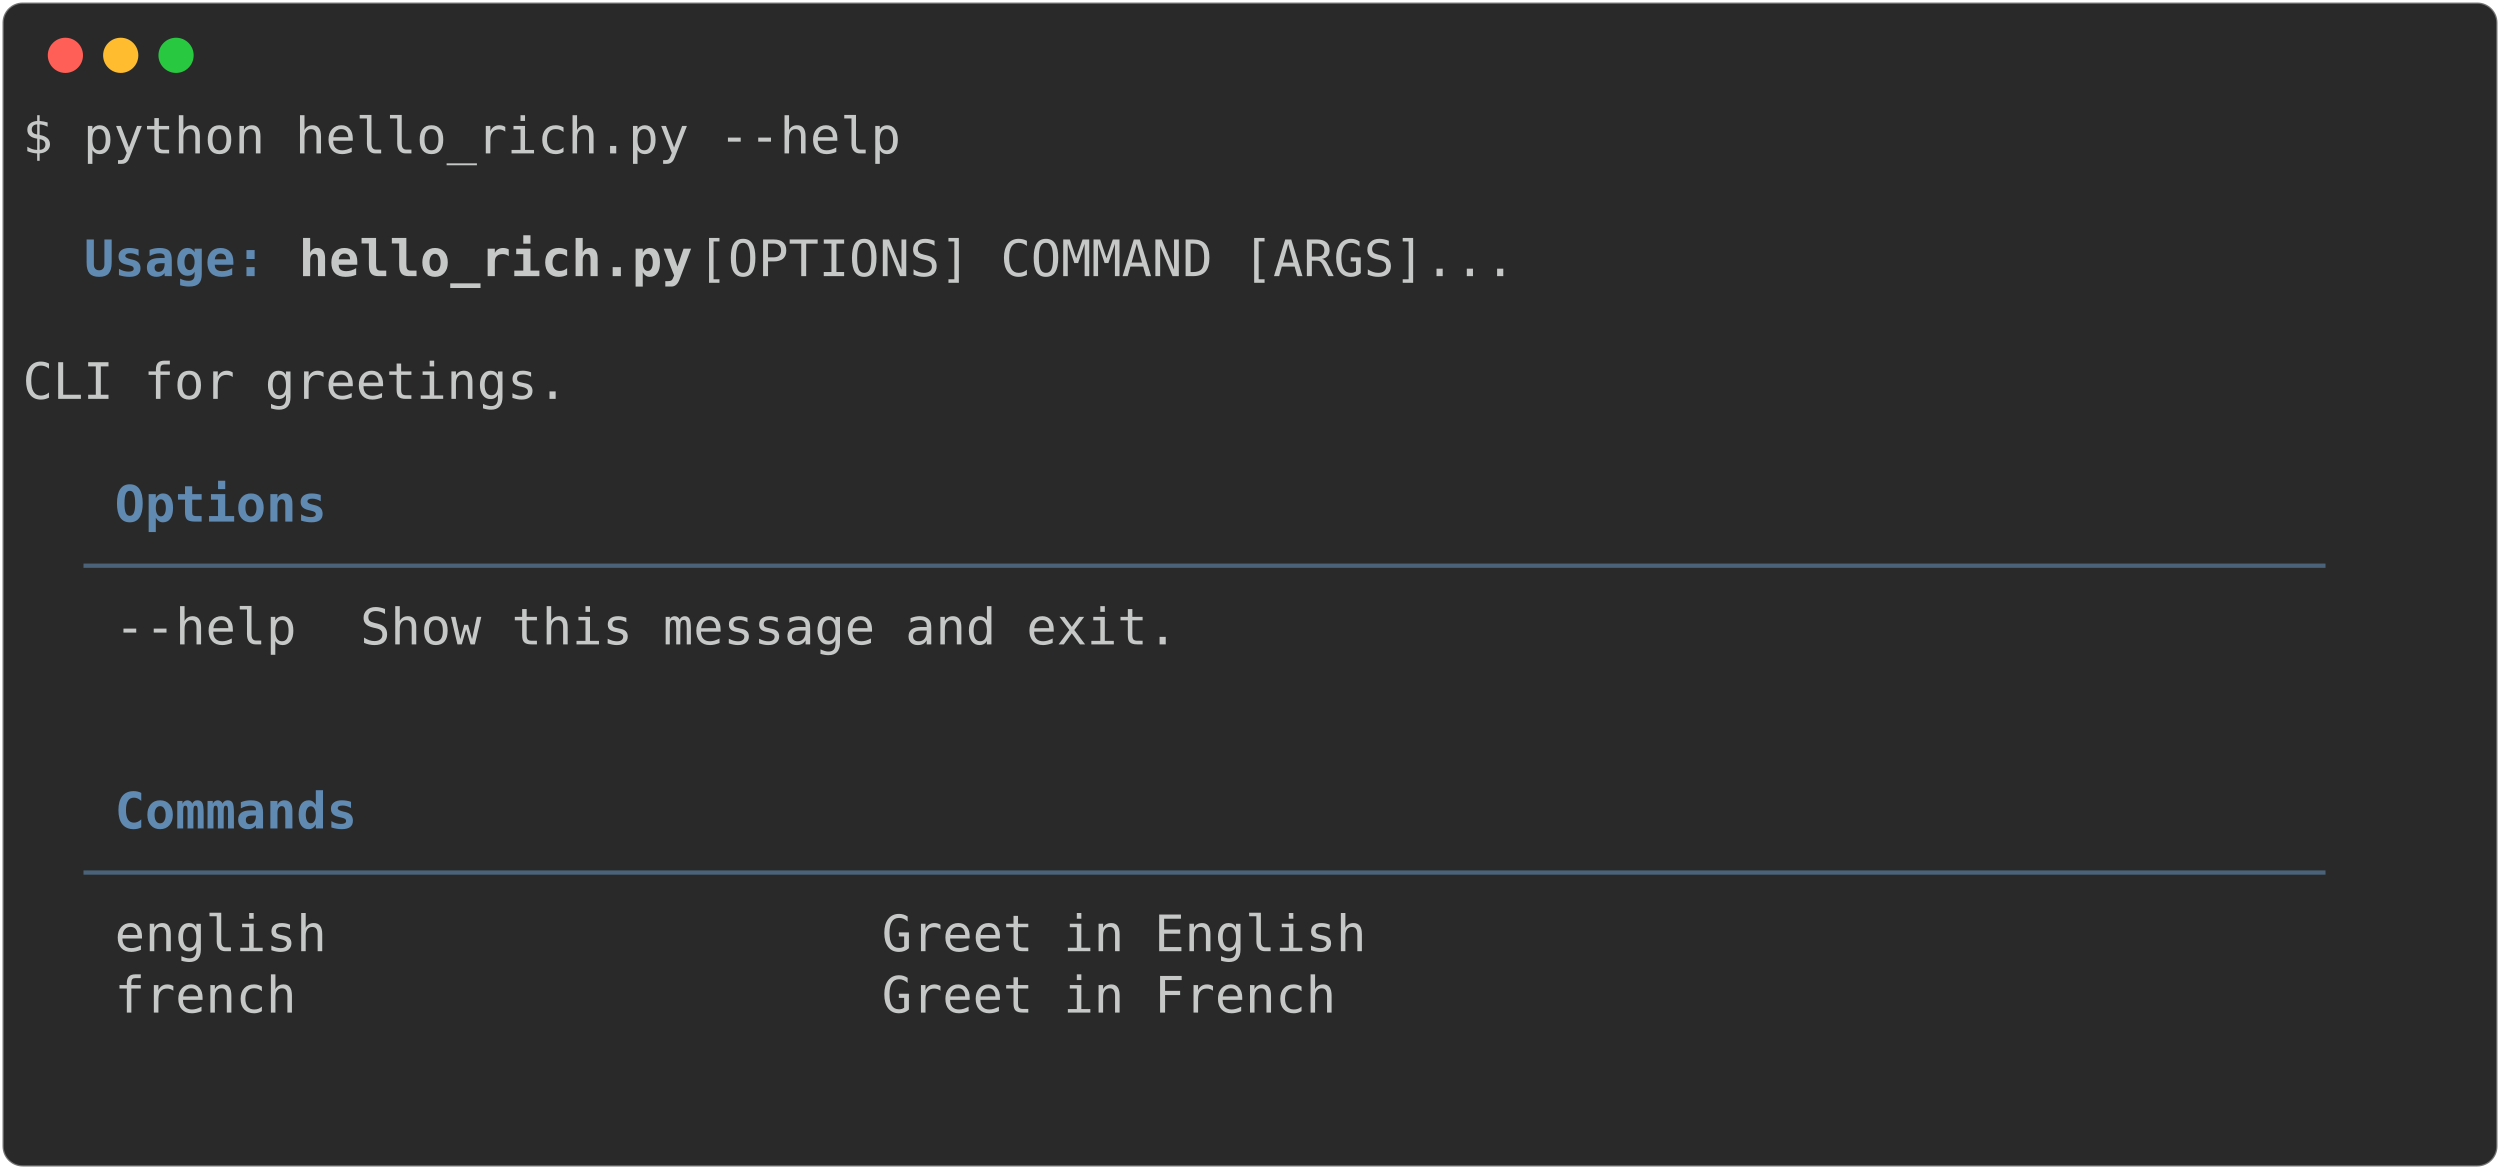
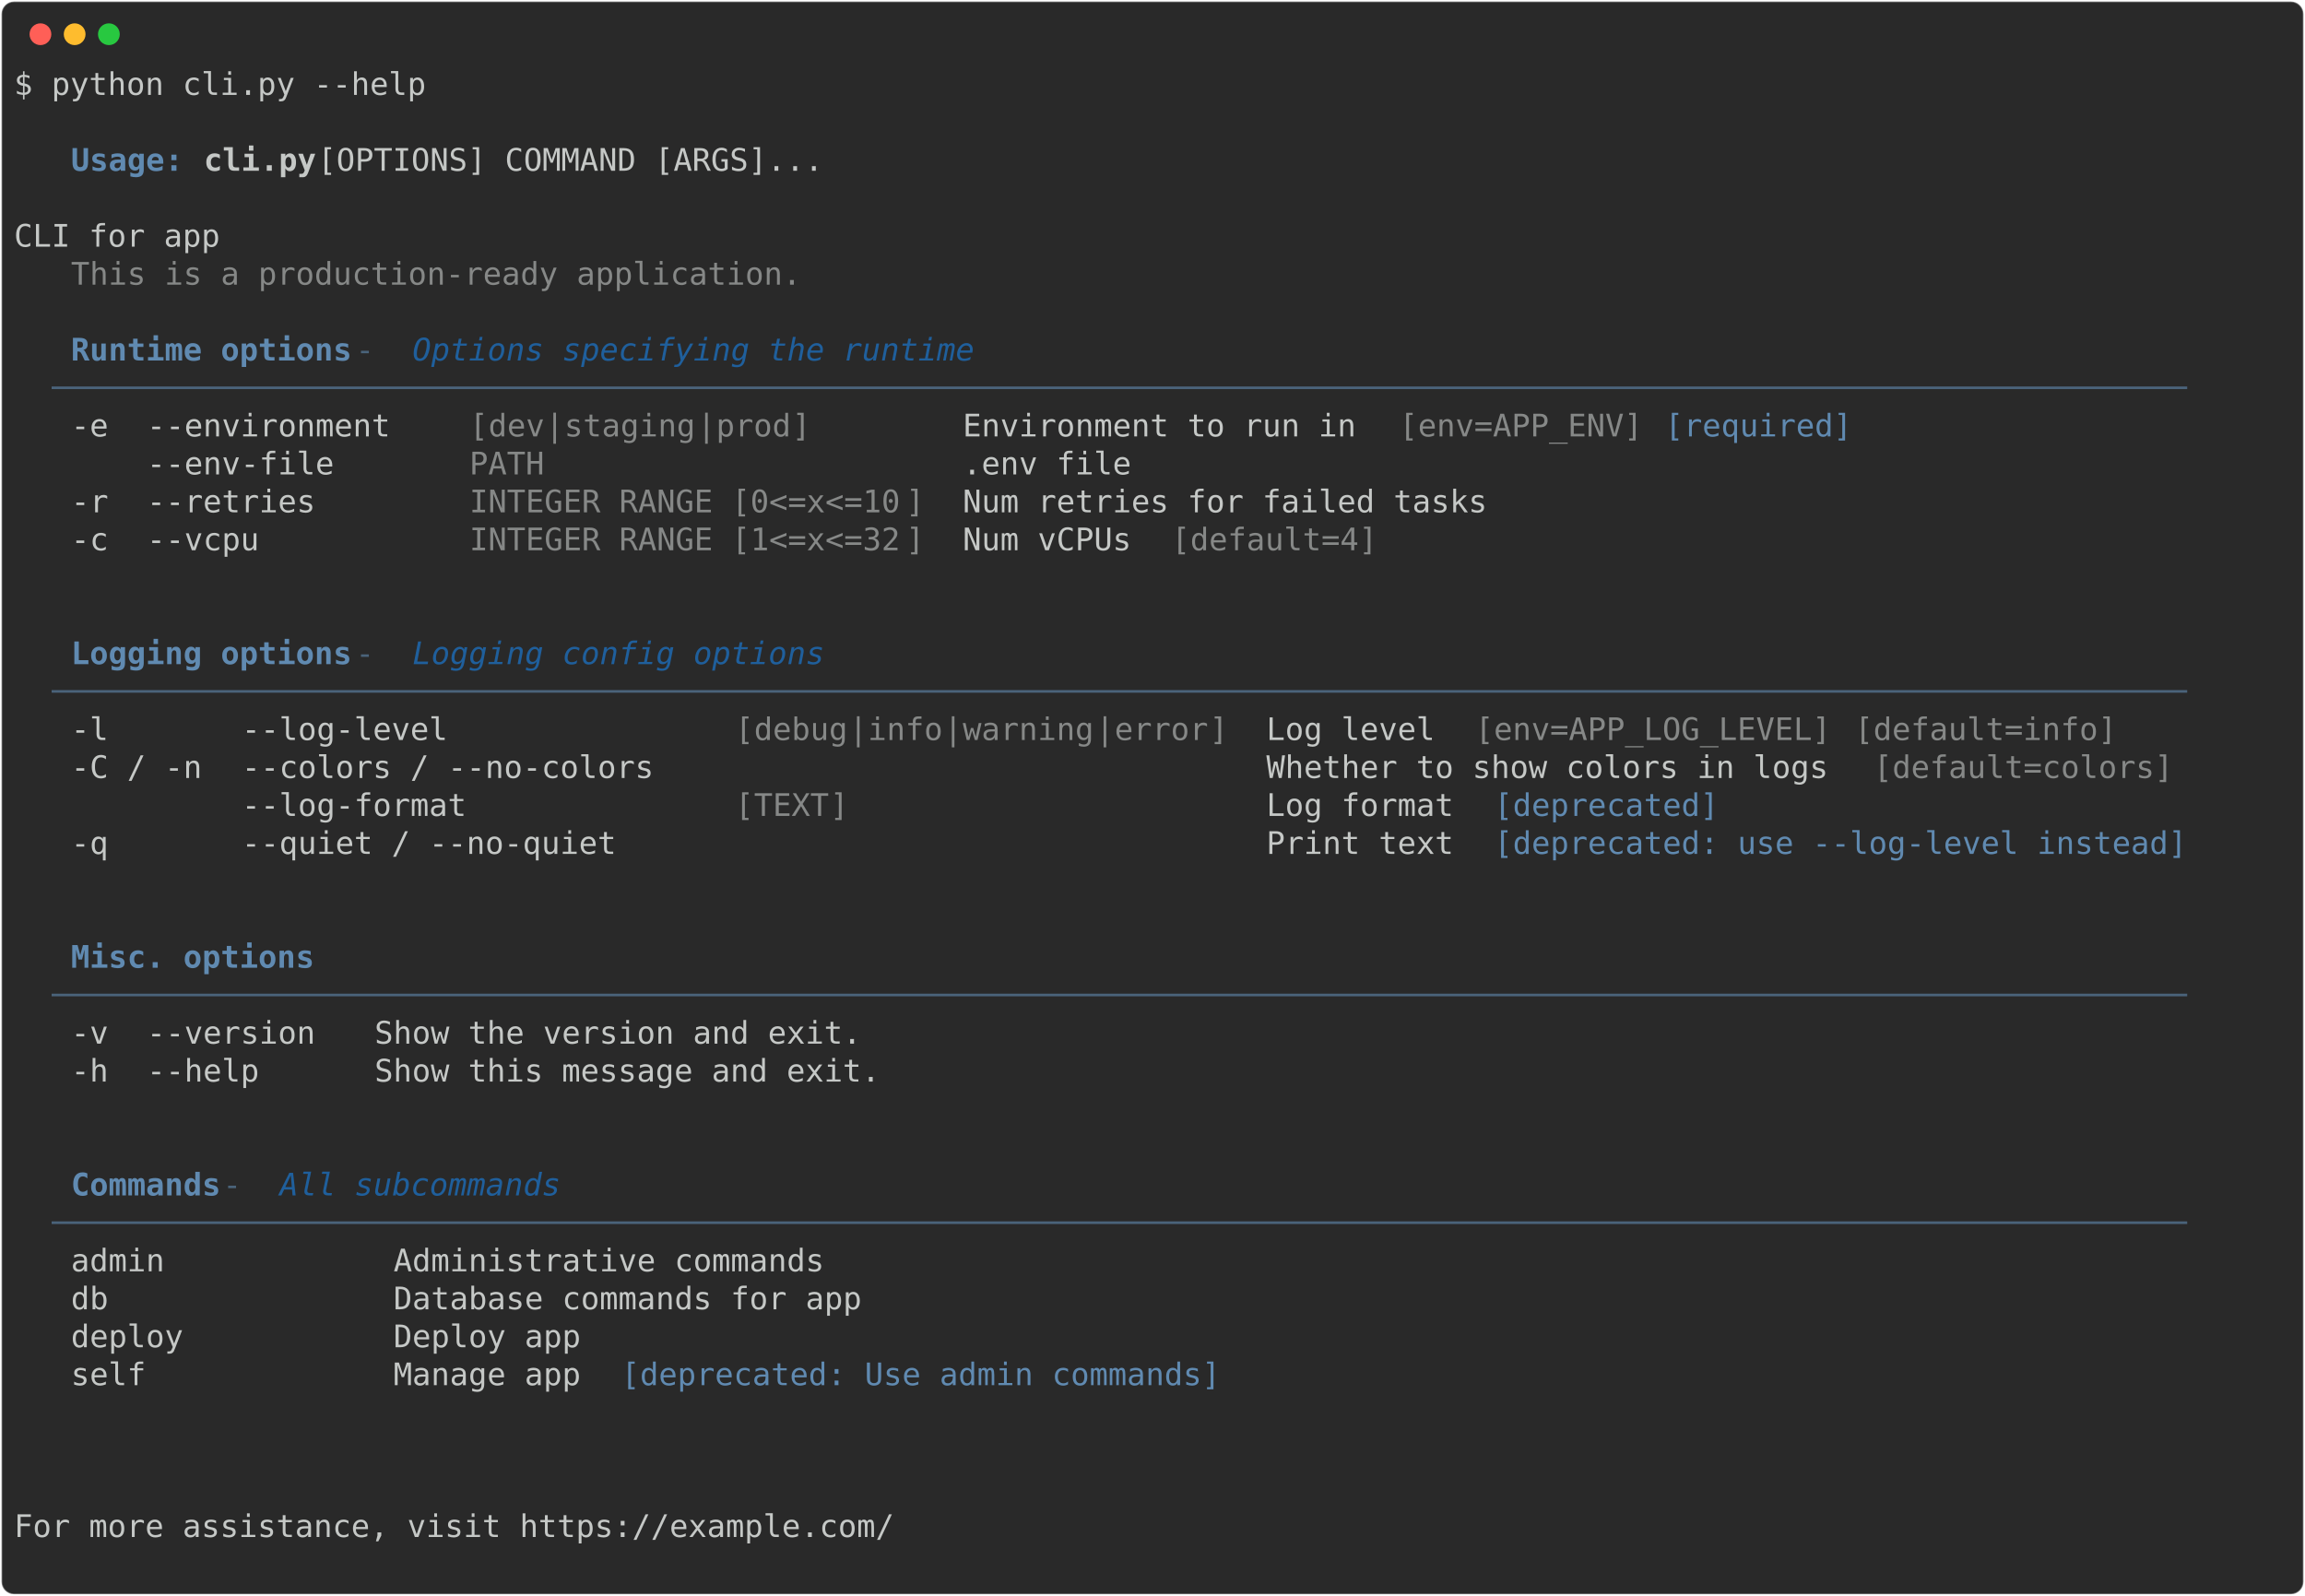
- <svg xmlns="http://www.w3.org/2000/svg" class="rich-terminal" viewBox="0 0 994 464.8">
+ <svg xmlns="http://www.w3.org/2000/svg" class="rich-terminal" viewBox="0 0 1482 1026.0">
  <style>

    @font-face {
        font-family: "Fira Code";
        src: local("FiraCode-Regular"),
                url("https://cdnjs.cloudflare.com/ajax/libs/firacode/6.2.0/woff2/FiraCode-Regular.woff2") format("woff2"),
                url("https://cdnjs.cloudflare.com/ajax/libs/firacode/6.2.0/woff/FiraCode-Regular.woff") format("woff");
        font-style: normal;
        font-weight: 400;
    }
    @font-face {
        font-family: "Fira Code";
        src: local("FiraCode-Bold"),
                url("https://cdnjs.cloudflare.com/ajax/libs/firacode/6.2.0/woff2/FiraCode-Bold.woff2") format("woff2"),
                url("https://cdnjs.cloudflare.com/ajax/libs/firacode/6.2.0/woff/FiraCode-Bold.woff") format("woff");
        font-style: bold;
        font-weight: 700;
    }

-     .terminal-4055119454-matrix {
+     .terminal-4233289935-matrix {
        font-family: Fira Code, monospace;
        font-size: 20px;
        line-height: 24.4px;
        font-variant-east-asian: full-width;
    }

-     .terminal-4055119454-title {
+     .terminal-4233289935-title {
        font-size: 18px;
        font-weight: bold;
        font-family: arial;
    }

-     .terminal-4055119454-r1 { fill: #c5c8c6 }
- .terminal-4055119454-r2 { fill: #608ab1;font-weight: bold }
- .terminal-4055119454-r3 { fill: #c5c8c6;font-weight: bold }
- .terminal-4055119454-r4 { fill: #4a637a }
+     .terminal-4233289935-r1 { fill: #c5c8c6 }
+ .terminal-4233289935-r2 { fill: #608ab1;font-weight: bold }
+ .terminal-4233289935-r3 { fill: #c5c8c6;font-weight: bold }
+ .terminal-4233289935-r4 { fill: #868887 }
+ .terminal-4233289935-r5 { fill: #4a637a }
+ .terminal-4233289935-r6 { fill: #1f5f9c;font-style: italic; }
+ .terminal-4233289935-r7 { fill: #608ab1 }
    </style>
  <defs>
-     <clipPath id="terminal-4055119454-clip-terminal">
-       <rect x="0" y="0" width="975.0" height="413.8" />
-     </clipPath>
-     <clipPath id="terminal-4055119454-line-0">
-       <rect x="0" y="1.5" width="976" height="24.65" />
-     </clipPath>
-     <clipPath id="terminal-4055119454-line-1">
-       <rect x="0" y="25.9" width="976" height="24.65" />
-     </clipPath>
-     <clipPath id="terminal-4055119454-line-2">
-       <rect x="0" y="50.3" width="976" height="24.65" />
-     </clipPath>
-     <clipPath id="terminal-4055119454-line-3">
-       <rect x="0" y="74.7" width="976" height="24.65" />
-     </clipPath>
-     <clipPath id="terminal-4055119454-line-4">
-       <rect x="0" y="99.1" width="976" height="24.65" />
-     </clipPath>
-     <clipPath id="terminal-4055119454-line-5">
-       <rect x="0" y="123.5" width="976" height="24.65" />
-     </clipPath>
-     <clipPath id="terminal-4055119454-line-6">
-       <rect x="0" y="147.9" width="976" height="24.65" />
-     </clipPath>
-     <clipPath id="terminal-4055119454-line-7">
-       <rect x="0" y="172.3" width="976" height="24.65" />
-     </clipPath>
-     <clipPath id="terminal-4055119454-line-8">
-       <rect x="0" y="196.7" width="976" height="24.65" />
-     </clipPath>
-     <clipPath id="terminal-4055119454-line-9">
-       <rect x="0" y="221.1" width="976" height="24.65" />
-     </clipPath>
-     <clipPath id="terminal-4055119454-line-10">
-       <rect x="0" y="245.5" width="976" height="24.65" />
-     </clipPath>
-     <clipPath id="terminal-4055119454-line-11">
-       <rect x="0" y="269.9" width="976" height="24.65" />
-     </clipPath>
-     <clipPath id="terminal-4055119454-line-12">
-       <rect x="0" y="294.3" width="976" height="24.65" />
-     </clipPath>
-     <clipPath id="terminal-4055119454-line-13">
-       <rect x="0" y="318.7" width="976" height="24.65" />
-     </clipPath>
-     <clipPath id="terminal-4055119454-line-14">
-       <rect x="0" y="343.1" width="976" height="24.65" />
-     </clipPath>
-     <clipPath id="terminal-4055119454-line-15">
-       <rect x="0" y="367.5" width="976" height="24.65" />
+     <clipPath id="terminal-4233289935-clip-terminal">
+       <rect x="0" y="0" width="1463.0" height="975.0" />
+     </clipPath>
+     <clipPath id="terminal-4233289935-line-0">
+       <rect x="0" y="1.5" width="1464" height="24.65" />
+     </clipPath>
+     <clipPath id="terminal-4233289935-line-1">
+       <rect x="0" y="25.9" width="1464" height="24.65" />
+     </clipPath>
+     <clipPath id="terminal-4233289935-line-2">
+       <rect x="0" y="50.3" width="1464" height="24.65" />
+     </clipPath>
+     <clipPath id="terminal-4233289935-line-3">
+       <rect x="0" y="74.7" width="1464" height="24.65" />
+     </clipPath>
+     <clipPath id="terminal-4233289935-line-4">
+       <rect x="0" y="99.1" width="1464" height="24.65" />
+     </clipPath>
+     <clipPath id="terminal-4233289935-line-5">
+       <rect x="0" y="123.5" width="1464" height="24.65" />
+     </clipPath>
+     <clipPath id="terminal-4233289935-line-6">
+       <rect x="0" y="147.9" width="1464" height="24.65" />
+     </clipPath>
+     <clipPath id="terminal-4233289935-line-7">
+       <rect x="0" y="172.3" width="1464" height="24.65" />
+     </clipPath>
+     <clipPath id="terminal-4233289935-line-8">
+       <rect x="0" y="196.7" width="1464" height="24.65" />
+     </clipPath>
+     <clipPath id="terminal-4233289935-line-9">
+       <rect x="0" y="221.1" width="1464" height="24.65" />
+     </clipPath>
+     <clipPath id="terminal-4233289935-line-10">
+       <rect x="0" y="245.5" width="1464" height="24.65" />
+     </clipPath>
+     <clipPath id="terminal-4233289935-line-11">
+       <rect x="0" y="269.9" width="1464" height="24.65" />
+     </clipPath>
+     <clipPath id="terminal-4233289935-line-12">
+       <rect x="0" y="294.3" width="1464" height="24.65" />
+     </clipPath>
+     <clipPath id="terminal-4233289935-line-13">
+       <rect x="0" y="318.7" width="1464" height="24.65" />
+     </clipPath>
+     <clipPath id="terminal-4233289935-line-14">
+       <rect x="0" y="343.1" width="1464" height="24.65" />
+     </clipPath>
+     <clipPath id="terminal-4233289935-line-15">
+       <rect x="0" y="367.5" width="1464" height="24.65" />
+     </clipPath>
+     <clipPath id="terminal-4233289935-line-16">
+       <rect x="0" y="391.9" width="1464" height="24.65" />
+     </clipPath>
+     <clipPath id="terminal-4233289935-line-17">
+       <rect x="0" y="416.3" width="1464" height="24.65" />
+     </clipPath>
+     <clipPath id="terminal-4233289935-line-18">
+       <rect x="0" y="440.7" width="1464" height="24.65" />
+     </clipPath>
+     <clipPath id="terminal-4233289935-line-19">
+       <rect x="0" y="465.1" width="1464" height="24.65" />
+     </clipPath>
+     <clipPath id="terminal-4233289935-line-20">
+       <rect x="0" y="489.5" width="1464" height="24.65" />
+     </clipPath>
+     <clipPath id="terminal-4233289935-line-21">
+       <rect x="0" y="513.9" width="1464" height="24.65" />
+     </clipPath>
+     <clipPath id="terminal-4233289935-line-22">
+       <rect x="0" y="538.3" width="1464" height="24.65" />
+     </clipPath>
+     <clipPath id="terminal-4233289935-line-23">
+       <rect x="0" y="562.7" width="1464" height="24.65" />
+     </clipPath>
+     <clipPath id="terminal-4233289935-line-24">
+       <rect x="0" y="587.1" width="1464" height="24.65" />
+     </clipPath>
+     <clipPath id="terminal-4233289935-line-25">
+       <rect x="0" y="611.5" width="1464" height="24.65" />
+     </clipPath>
+     <clipPath id="terminal-4233289935-line-26">
+       <rect x="0" y="635.9" width="1464" height="24.65" />
+     </clipPath>
+     <clipPath id="terminal-4233289935-line-27">
+       <rect x="0" y="660.3" width="1464" height="24.65" />
+     </clipPath>
+     <clipPath id="terminal-4233289935-line-28">
+       <rect x="0" y="684.7" width="1464" height="24.65" />
+     </clipPath>
+     <clipPath id="terminal-4233289935-line-29">
+       <rect x="0" y="709.1" width="1464" height="24.65" />
+     </clipPath>
+     <clipPath id="terminal-4233289935-line-30">
+       <rect x="0" y="733.5" width="1464" height="24.65" />
+     </clipPath>
+     <clipPath id="terminal-4233289935-line-31">
+       <rect x="0" y="757.9" width="1464" height="24.65" />
+     </clipPath>
+     <clipPath id="terminal-4233289935-line-32">
+       <rect x="0" y="782.3" width="1464" height="24.65" />
+     </clipPath>
+     <clipPath id="terminal-4233289935-line-33">
+       <rect x="0" y="806.7" width="1464" height="24.65" />
+     </clipPath>
+     <clipPath id="terminal-4233289935-line-34">
+       <rect x="0" y="831.1" width="1464" height="24.65" />
+     </clipPath>
+     <clipPath id="terminal-4233289935-line-35">
+       <rect x="0" y="855.5" width="1464" height="24.65" />
+     </clipPath>
+     <clipPath id="terminal-4233289935-line-36">
+       <rect x="0" y="879.9" width="1464" height="24.65" />
+     </clipPath>
+     <clipPath id="terminal-4233289935-line-37">
+       <rect x="0" y="904.3" width="1464" height="24.65" />
+     </clipPath>
+     <clipPath id="terminal-4233289935-line-38">
+       <rect x="0" y="928.7" width="1464" height="24.65" />
    </clipPath>
  </defs>
-   <rect fill="#292929" stroke="rgba(255,255,255,0.35)" stroke-width="1" x="1" y="1" width="992" height="462.8" rx="8" />
+   <rect fill="#292929" stroke="rgba(255,255,255,0.35)" stroke-width="1" x="1" y="1" width="1480" height="1024" rx="8" />
  <g transform="translate(26,22)">
    <circle cx="0" cy="0" r="7" fill="#ff5f57" />
    <circle cx="22" cy="0" r="7" fill="#febc2e" />
    <circle cx="44" cy="0" r="7" fill="#28c840" />
  </g>
-   <g transform="translate(9, 41)" clip-path="url(#terminal-4055119454-clip-terminal)">
-     <g class="terminal-4055119454-matrix">
-       <text class="terminal-4055119454-r1" x="0" y="20" textLength="353.8" clip-path="url(#terminal-4055119454-line-0)">$ python hello_rich.py --help</text>
-       <text class="terminal-4055119454-r1" x="976" y="20" textLength="12.2" clip-path="url(#terminal-4055119454-line-0)">
- </text>
-       <text class="terminal-4055119454-r1" x="976" y="44.4" textLength="12.2" clip-path="url(#terminal-4055119454-line-1)">
- </text>
-       <text class="terminal-4055119454-r2" x="24.4" y="68.8" textLength="73.2" clip-path="url(#terminal-4055119454-line-2)">Usage:</text>
-       <text class="terminal-4055119454-r3" x="109.8" y="68.8" textLength="158.6" clip-path="url(#terminal-4055119454-line-2)">hello_rich.py</text>
-       <text class="terminal-4055119454-r1" x="268.4" y="68.8" textLength="707.6" clip-path="url(#terminal-4055119454-line-2)"> [OPTIONS] COMMAND [ARGS]...                              </text>
-       <text class="terminal-4055119454-r1" x="976" y="68.8" textLength="12.2" clip-path="url(#terminal-4055119454-line-2)">
- </text>
-       <text class="terminal-4055119454-r1" x="976" y="93.2" textLength="12.2" clip-path="url(#terminal-4055119454-line-3)">
- </text>
-       <text class="terminal-4055119454-r1" x="0" y="117.6" textLength="976" clip-path="url(#terminal-4055119454-line-4)">  CLI for greetings.                                                            </text>
-       <text class="terminal-4055119454-r1" x="976" y="117.6" textLength="12.2" clip-path="url(#terminal-4055119454-line-4)">
- </text>
-       <text class="terminal-4055119454-r1" x="976" y="142" textLength="12.2" clip-path="url(#terminal-4055119454-line-5)">
- </text>
-       <text class="terminal-4055119454-r2" x="36.6" y="166.4" textLength="85.4" clip-path="url(#terminal-4055119454-line-6)">Options</text>
-       <text class="terminal-4055119454-r1" x="976" y="166.4" textLength="12.2" clip-path="url(#terminal-4055119454-line-6)">
- </text>
-       <text class="terminal-4055119454-r4" x="24.4" y="190.8" textLength="927.2" clip-path="url(#terminal-4055119454-line-7)"> ────────────────────────────────────────────────────────────────────────── </text>
-       <text class="terminal-4055119454-r1" x="976" y="190.8" textLength="12.2" clip-path="url(#terminal-4055119454-line-7)">
- </text>
-       <text class="terminal-4055119454-r1" x="36.6" y="215.2" textLength="85.4" clip-path="url(#terminal-4055119454-line-8)">--help </text>
-       <text class="terminal-4055119454-r1" x="134.2" y="215.2" textLength="805.2" clip-path="url(#terminal-4055119454-line-8)"> Show this message and exit.                                      </text>
-       <text class="terminal-4055119454-r1" x="976" y="215.2" textLength="12.2" clip-path="url(#terminal-4055119454-line-8)">
- </text>
-       <text class="terminal-4055119454-r1" x="976" y="239.6" textLength="12.2" clip-path="url(#terminal-4055119454-line-9)">
- </text>
-       <text class="terminal-4055119454-r1" x="976" y="264" textLength="12.2" clip-path="url(#terminal-4055119454-line-10)">
- </text>
-       <text class="terminal-4055119454-r2" x="36.6" y="288.4" textLength="97.6" clip-path="url(#terminal-4055119454-line-11)">Commands</text>
-       <text class="terminal-4055119454-r1" x="976" y="288.4" textLength="12.2" clip-path="url(#terminal-4055119454-line-11)">
- </text>
-       <text class="terminal-4055119454-r4" x="24.4" y="312.8" textLength="927.2" clip-path="url(#terminal-4055119454-line-12)"> ────────────────────────────────────────────────────────────────────────── </text>
-       <text class="terminal-4055119454-r1" x="976" y="312.8" textLength="12.2" clip-path="url(#terminal-4055119454-line-12)">
- </text>
-       <text class="terminal-4055119454-r1" x="36.6" y="337.2" textLength="292.8" clip-path="url(#terminal-4055119454-line-13)">english                 </text>
-       <text class="terminal-4055119454-r1" x="341.6" y="337.2" textLength="597.8" clip-path="url(#terminal-4055119454-line-13)"> Greet in English                                </text>
-       <text class="terminal-4055119454-r1" x="976" y="337.2" textLength="12.2" clip-path="url(#terminal-4055119454-line-13)">
- </text>
-       <text class="terminal-4055119454-r1" x="36.6" y="361.6" textLength="292.8" clip-path="url(#terminal-4055119454-line-14)">french                  </text>
-       <text class="terminal-4055119454-r1" x="341.6" y="361.6" textLength="597.8" clip-path="url(#terminal-4055119454-line-14)"> Greet in French                                 </text>
-       <text class="terminal-4055119454-r1" x="976" y="361.6" textLength="12.2" clip-path="url(#terminal-4055119454-line-14)">
- </text>
-       <text class="terminal-4055119454-r1" x="976" y="386" textLength="12.2" clip-path="url(#terminal-4055119454-line-15)">
- </text>
-       <text class="terminal-4055119454-r1" x="976" y="410.4" textLength="12.2" clip-path="url(#terminal-4055119454-line-16)">
+   <g transform="translate(9, 41)" clip-path="url(#terminal-4233289935-clip-terminal)">
+     <g class="terminal-4233289935-matrix">
+       <text class="terminal-4233289935-r1" x="0" y="20" textLength="268.4" clip-path="url(#terminal-4233289935-line-0)">$ python cli.py --help</text>
+       <text class="terminal-4233289935-r1" x="1464" y="20" textLength="12.2" clip-path="url(#terminal-4233289935-line-0)">
+ </text>
+       <text class="terminal-4233289935-r1" x="1464" y="44.4" textLength="12.2" clip-path="url(#terminal-4233289935-line-1)">
+ </text>
+       <text class="terminal-4233289935-r2" x="36.6" y="68.8" textLength="73.2" clip-path="url(#terminal-4233289935-line-2)">Usage:</text>
+       <text class="terminal-4233289935-r3" x="122" y="68.8" textLength="73.2" clip-path="url(#terminal-4233289935-line-2)">cli.py</text>
+       <text class="terminal-4233289935-r1" x="195.2" y="68.8" textLength="1268.8" clip-path="url(#terminal-4233289935-line-2)"> [OPTIONS] COMMAND [ARGS]...                                                                            </text>
+       <text class="terminal-4233289935-r1" x="1464" y="68.8" textLength="12.2" clip-path="url(#terminal-4233289935-line-2)">
+ </text>
+       <text class="terminal-4233289935-r1" x="1464" y="93.2" textLength="12.2" clip-path="url(#terminal-4233289935-line-3)">
+ </text>
+       <text class="terminal-4233289935-r1" x="0" y="117.6" textLength="1464" clip-path="url(#terminal-4233289935-line-4)">   CLI for app                                                                                                          </text>
+       <text class="terminal-4233289935-r1" x="1464" y="117.6" textLength="12.2" clip-path="url(#terminal-4233289935-line-4)">
+ </text>
+       <text class="terminal-4233289935-r4" x="36.6" y="142" textLength="475.8" clip-path="url(#terminal-4233289935-line-5)">This is a production-ready application.</text>
+       <text class="terminal-4233289935-r1" x="1464" y="142" textLength="12.2" clip-path="url(#terminal-4233289935-line-5)">
+ </text>
+       <text class="terminal-4233289935-r1" x="1464" y="166.4" textLength="12.2" clip-path="url(#terminal-4233289935-line-6)">
+ </text>
+       <text class="terminal-4233289935-r2" x="36.6" y="190.8" textLength="183" clip-path="url(#terminal-4233289935-line-7)">Runtime options</text>
+       <text class="terminal-4233289935-r5" x="219.6" y="190.8" textLength="36.6" clip-path="url(#terminal-4233289935-line-7)"> - </text>
+       <text class="terminal-4233289935-r6" x="256.2" y="190.8" textLength="366" clip-path="url(#terminal-4233289935-line-7)">Options specifying the runtime</text>
+       <text class="terminal-4233289935-r1" x="1464" y="190.8" textLength="12.2" clip-path="url(#terminal-4233289935-line-7)">
+ </text>
+       <text class="terminal-4233289935-r5" x="24.4" y="215.2" textLength="1415.2" clip-path="url(#terminal-4233289935-line-8)"> ────────────────────────────────────────────────────────────────────────────────────────────────────────────────── </text>
+       <text class="terminal-4233289935-r1" x="1464" y="215.2" textLength="12.2" clip-path="url(#terminal-4233289935-line-8)">
+ </text>
+       <text class="terminal-4233289935-r1" x="36.6" y="239.6" textLength="36.6" clip-path="url(#terminal-4233289935-line-9)">-e </text>
+       <text class="terminal-4233289935-r1" x="85.4" y="239.6" textLength="183" clip-path="url(#terminal-4233289935-line-9)"> --environment </text>
+       <text class="terminal-4233289935-r4" x="292.8" y="239.6" textLength="12.2" clip-path="url(#terminal-4233289935-line-9)">[</text>
+       <text class="terminal-4233289935-r4" x="305" y="239.6" textLength="36.6" clip-path="url(#terminal-4233289935-line-9)">dev</text>
+       <text class="terminal-4233289935-r4" x="341.6" y="239.6" textLength="12.2" clip-path="url(#terminal-4233289935-line-9)">|</text>
+       <text class="terminal-4233289935-r4" x="353.8" y="239.6" textLength="85.4" clip-path="url(#terminal-4233289935-line-9)">staging</text>
+       <text class="terminal-4233289935-r4" x="439.2" y="239.6" textLength="12.2" clip-path="url(#terminal-4233289935-line-9)">|</text>
+       <text class="terminal-4233289935-r4" x="451.4" y="239.6" textLength="48.8" clip-path="url(#terminal-4233289935-line-9)">prod</text>
+       <text class="terminal-4233289935-r4" x="500.2" y="239.6" textLength="12.2" clip-path="url(#terminal-4233289935-line-9)">]</text>
+       <text class="terminal-4233289935-r1" x="610" y="239.6" textLength="280.6" clip-path="url(#terminal-4233289935-line-9)"> Environment to run in </text>
+       <text class="terminal-4233289935-r4" x="890.6" y="239.6" textLength="158.6" clip-path="url(#terminal-4233289935-line-9)">[env=APP_ENV]</text>
+       <text class="terminal-4233289935-r7" x="1061.4" y="239.6" textLength="122" clip-path="url(#terminal-4233289935-line-9)">[required]</text>
+       <text class="terminal-4233289935-r1" x="1464" y="239.6" textLength="12.2" clip-path="url(#terminal-4233289935-line-9)">
+ </text>
+       <text class="terminal-4233289935-r1" x="85.4" y="264" textLength="183" clip-path="url(#terminal-4233289935-line-10)"> --env-file    </text>
+       <text class="terminal-4233289935-r4" x="292.8" y="264" textLength="292.8" clip-path="url(#terminal-4233289935-line-10)">PATH                    </text>
+       <text class="terminal-4233289935-r1" x="610" y="264" textLength="817.4" clip-path="url(#terminal-4233289935-line-10)"> .env file                                                         </text>
+       <text class="terminal-4233289935-r1" x="1464" y="264" textLength="12.2" clip-path="url(#terminal-4233289935-line-10)">
+ </text>
+       <text class="terminal-4233289935-r1" x="36.6" y="288.4" textLength="36.6" clip-path="url(#terminal-4233289935-line-11)">-r </text>
+       <text class="terminal-4233289935-r1" x="85.4" y="288.4" textLength="183" clip-path="url(#terminal-4233289935-line-11)"> --retries     </text>
+       <text class="terminal-4233289935-r4" x="292.8" y="288.4" textLength="280.6" clip-path="url(#terminal-4233289935-line-11)">INTEGER RANGE [0&lt;=x&lt;=10</text>
+       <text class="terminal-4233289935-r4" x="573.4" y="288.4" textLength="12.2" clip-path="url(#terminal-4233289935-line-11)">]</text>
+       <text class="terminal-4233289935-r1" x="610" y="288.4" textLength="817.4" clip-path="url(#terminal-4233289935-line-11)"> Num retries for failed tasks                                      </text>
+       <text class="terminal-4233289935-r1" x="1464" y="288.4" textLength="12.2" clip-path="url(#terminal-4233289935-line-11)">
+ </text>
+       <text class="terminal-4233289935-r1" x="36.6" y="312.8" textLength="36.6" clip-path="url(#terminal-4233289935-line-12)">-c </text>
+       <text class="terminal-4233289935-r1" x="85.4" y="312.8" textLength="183" clip-path="url(#terminal-4233289935-line-12)"> --vcpu        </text>
+       <text class="terminal-4233289935-r4" x="292.8" y="312.8" textLength="280.6" clip-path="url(#terminal-4233289935-line-12)">INTEGER RANGE [1&lt;=x&lt;=32</text>
+       <text class="terminal-4233289935-r4" x="573.4" y="312.8" textLength="12.2" clip-path="url(#terminal-4233289935-line-12)">]</text>
+       <text class="terminal-4233289935-r1" x="610" y="312.8" textLength="134.2" clip-path="url(#terminal-4233289935-line-12)"> Num vCPUs </text>
+       <text class="terminal-4233289935-r4" x="744.2" y="312.8" textLength="134.2" clip-path="url(#terminal-4233289935-line-12)">[default=4]</text>
+       <text class="terminal-4233289935-r1" x="1464" y="312.8" textLength="12.2" clip-path="url(#terminal-4233289935-line-12)">
+ </text>
+       <text class="terminal-4233289935-r1" x="1464" y="337.2" textLength="12.2" clip-path="url(#terminal-4233289935-line-13)">
+ </text>
+       <text class="terminal-4233289935-r1" x="1464" y="361.6" textLength="12.2" clip-path="url(#terminal-4233289935-line-14)">
+ </text>
+       <text class="terminal-4233289935-r2" x="36.6" y="386" textLength="183" clip-path="url(#terminal-4233289935-line-15)">Logging options</text>
+       <text class="terminal-4233289935-r5" x="219.6" y="386" textLength="36.6" clip-path="url(#terminal-4233289935-line-15)"> - </text>
+       <text class="terminal-4233289935-r6" x="256.2" y="386" textLength="268.4" clip-path="url(#terminal-4233289935-line-15)">Logging config options</text>
+       <text class="terminal-4233289935-r1" x="1464" y="386" textLength="12.2" clip-path="url(#terminal-4233289935-line-15)">
+ </text>
+       <text class="terminal-4233289935-r5" x="24.4" y="410.4" textLength="1415.2" clip-path="url(#terminal-4233289935-line-16)"> ────────────────────────────────────────────────────────────────────────────────────────────────────────────────── </text>
+       <text class="terminal-4233289935-r1" x="1464" y="410.4" textLength="12.2" clip-path="url(#terminal-4233289935-line-16)">
+ </text>
+       <text class="terminal-4233289935-r1" x="36.6" y="434.8" textLength="97.6" clip-path="url(#terminal-4233289935-line-17)">-l      </text>
+       <text class="terminal-4233289935-r1" x="146.4" y="434.8" textLength="292.8" clip-path="url(#terminal-4233289935-line-17)"> --log-level            </text>
+       <text class="terminal-4233289935-r4" x="463.6" y="434.8" textLength="12.2" clip-path="url(#terminal-4233289935-line-17)">[</text>
+       <text class="terminal-4233289935-r4" x="475.8" y="434.8" textLength="61" clip-path="url(#terminal-4233289935-line-17)">debug</text>
+       <text class="terminal-4233289935-r4" x="536.8" y="434.8" textLength="12.2" clip-path="url(#terminal-4233289935-line-17)">|</text>
+       <text class="terminal-4233289935-r4" x="549" y="434.8" textLength="48.8" clip-path="url(#terminal-4233289935-line-17)">info</text>
+       <text class="terminal-4233289935-r4" x="597.8" y="434.8" textLength="12.2" clip-path="url(#terminal-4233289935-line-17)">|</text>
+       <text class="terminal-4233289935-r4" x="610" y="434.8" textLength="85.4" clip-path="url(#terminal-4233289935-line-17)">warning</text>
+       <text class="terminal-4233289935-r4" x="695.4" y="434.8" textLength="12.2" clip-path="url(#terminal-4233289935-line-17)">|</text>
+       <text class="terminal-4233289935-r4" x="707.6" y="434.8" textLength="61" clip-path="url(#terminal-4233289935-line-17)">error</text>
+       <text class="terminal-4233289935-r4" x="768.6" y="434.8" textLength="12.2" clip-path="url(#terminal-4233289935-line-17)">]</text>
+       <text class="terminal-4233289935-r1" x="805.2" y="434.8" textLength="134.2" clip-path="url(#terminal-4233289935-line-17)"> Log level </text>
+       <text class="terminal-4233289935-r4" x="939.4" y="434.8" textLength="231.8" clip-path="url(#terminal-4233289935-line-17)">[env=APP_LOG_LEVEL]</text>
+       <text class="terminal-4233289935-r4" x="1183.4" y="434.8" textLength="170.8" clip-path="url(#terminal-4233289935-line-17)">[default=info]</text>
+       <text class="terminal-4233289935-r1" x="1464" y="434.8" textLength="12.2" clip-path="url(#terminal-4233289935-line-17)">
+ </text>
+       <text class="terminal-4233289935-r1" x="36.6" y="459.2" textLength="97.6" clip-path="url(#terminal-4233289935-line-18)">-C / -n </text>
+       <text class="terminal-4233289935-r1" x="146.4" y="459.2" textLength="292.8" clip-path="url(#terminal-4233289935-line-18)"> --colors / --no-colors </text>
+       <text class="terminal-4233289935-r1" x="805.2" y="459.2" textLength="390.4" clip-path="url(#terminal-4233289935-line-18)"> Whether to show colors in logs </text>
+       <text class="terminal-4233289935-r4" x="1195.6" y="459.2" textLength="195.2" clip-path="url(#terminal-4233289935-line-18)">[default=colors]</text>
+       <text class="terminal-4233289935-r1" x="1464" y="459.2" textLength="12.2" clip-path="url(#terminal-4233289935-line-18)">
+ </text>
+       <text class="terminal-4233289935-r1" x="146.4" y="483.6" textLength="292.8" clip-path="url(#terminal-4233289935-line-19)"> --log-format           </text>
+       <text class="terminal-4233289935-r4" x="463.6" y="483.6" textLength="12.2" clip-path="url(#terminal-4233289935-line-19)">[</text>
+       <text class="terminal-4233289935-r4" x="475.8" y="483.6" textLength="48.8" clip-path="url(#terminal-4233289935-line-19)">TEXT</text>
+       <text class="terminal-4233289935-r4" x="524.6" y="483.6" textLength="12.2" clip-path="url(#terminal-4233289935-line-19)">]</text>
+       <text class="terminal-4233289935-r1" x="805.2" y="483.6" textLength="146.4" clip-path="url(#terminal-4233289935-line-19)"> Log format </text>
+       <text class="terminal-4233289935-r7" x="951.6" y="483.6" textLength="146.4" clip-path="url(#terminal-4233289935-line-19)">[deprecated]</text>
+       <text class="terminal-4233289935-r1" x="1464" y="483.6" textLength="12.2" clip-path="url(#terminal-4233289935-line-19)">
+ </text>
+       <text class="terminal-4233289935-r1" x="36.6" y="508" textLength="97.6" clip-path="url(#terminal-4233289935-line-20)">-q      </text>
+       <text class="terminal-4233289935-r1" x="146.4" y="508" textLength="292.8" clip-path="url(#terminal-4233289935-line-20)"> --quiet / --no-quiet   </text>
+       <text class="terminal-4233289935-r1" x="805.2" y="508" textLength="146.4" clip-path="url(#terminal-4233289935-line-20)"> Print text </text>
+       <text class="terminal-4233289935-r7" x="951.6" y="508" textLength="451.4" clip-path="url(#terminal-4233289935-line-20)">[deprecated: use --log-level instead]</text>
+       <text class="terminal-4233289935-r1" x="1464" y="508" textLength="12.2" clip-path="url(#terminal-4233289935-line-20)">
+ </text>
+       <text class="terminal-4233289935-r1" x="1464" y="532.4" textLength="12.2" clip-path="url(#terminal-4233289935-line-21)">
+ </text>
+       <text class="terminal-4233289935-r1" x="1464" y="556.8" textLength="12.2" clip-path="url(#terminal-4233289935-line-22)">
+ </text>
+       <text class="terminal-4233289935-r2" x="36.6" y="581.2" textLength="158.6" clip-path="url(#terminal-4233289935-line-23)">Misc. options</text>
+       <text class="terminal-4233289935-r1" x="1464" y="581.2" textLength="12.2" clip-path="url(#terminal-4233289935-line-23)">
+ </text>
+       <text class="terminal-4233289935-r5" x="24.4" y="605.6" textLength="1415.2" clip-path="url(#terminal-4233289935-line-24)"> ────────────────────────────────────────────────────────────────────────────────────────────────────────────────── </text>
+       <text class="terminal-4233289935-r1" x="1464" y="605.6" textLength="12.2" clip-path="url(#terminal-4233289935-line-24)">
+ </text>
+       <text class="terminal-4233289935-r1" x="36.6" y="630" textLength="36.6" clip-path="url(#terminal-4233289935-line-25)">-v </text>
+       <text class="terminal-4233289935-r1" x="85.4" y="630" textLength="134.2" clip-path="url(#terminal-4233289935-line-25)"> --version </text>
+       <text class="terminal-4233289935-r1" x="231.8" y="630" textLength="1195.6" clip-path="url(#terminal-4233289935-line-25)"> Show the version and exit.                                                                       </text>
+       <text class="terminal-4233289935-r1" x="1464" y="630" textLength="12.2" clip-path="url(#terminal-4233289935-line-25)">
+ </text>
+       <text class="terminal-4233289935-r1" x="36.6" y="654.4" textLength="36.6" clip-path="url(#terminal-4233289935-line-26)">-h </text>
+       <text class="terminal-4233289935-r1" x="85.4" y="654.4" textLength="134.2" clip-path="url(#terminal-4233289935-line-26)"> --help    </text>
+       <text class="terminal-4233289935-r1" x="231.8" y="654.4" textLength="1195.6" clip-path="url(#terminal-4233289935-line-26)"> Show this message and exit.                                                                      </text>
+       <text class="terminal-4233289935-r1" x="1464" y="654.4" textLength="12.2" clip-path="url(#terminal-4233289935-line-26)">
+ </text>
+       <text class="terminal-4233289935-r1" x="1464" y="678.8" textLength="12.2" clip-path="url(#terminal-4233289935-line-27)">
+ </text>
+       <text class="terminal-4233289935-r1" x="1464" y="703.2" textLength="12.2" clip-path="url(#terminal-4233289935-line-28)">
+ </text>
+       <text class="terminal-4233289935-r2" x="36.6" y="727.6" textLength="97.6" clip-path="url(#terminal-4233289935-line-29)">Commands</text>
+       <text class="terminal-4233289935-r5" x="134.2" y="727.6" textLength="36.6" clip-path="url(#terminal-4233289935-line-29)"> - </text>
+       <text class="terminal-4233289935-r6" x="170.8" y="727.6" textLength="183" clip-path="url(#terminal-4233289935-line-29)">All subcommands</text>
+       <text class="terminal-4233289935-r1" x="1464" y="727.6" textLength="12.2" clip-path="url(#terminal-4233289935-line-29)">
+ </text>
+       <text class="terminal-4233289935-r5" x="24.4" y="752" textLength="1415.2" clip-path="url(#terminal-4233289935-line-30)"> ────────────────────────────────────────────────────────────────────────────────────────────────────────────────── </text>
+       <text class="terminal-4233289935-r1" x="1464" y="752" textLength="12.2" clip-path="url(#terminal-4233289935-line-30)">
+ </text>
+       <text class="terminal-4233289935-r1" x="36.6" y="776.4" textLength="195.2" clip-path="url(#terminal-4233289935-line-31)">admin           </text>
+       <text class="terminal-4233289935-r1" x="244" y="776.4" textLength="1183.4" clip-path="url(#terminal-4233289935-line-31)"> Administrative commands                                                                         </text>
+       <text class="terminal-4233289935-r1" x="1464" y="776.4" textLength="12.2" clip-path="url(#terminal-4233289935-line-31)">
+ </text>
+       <text class="terminal-4233289935-r1" x="36.6" y="800.8" textLength="195.2" clip-path="url(#terminal-4233289935-line-32)">db              </text>
+       <text class="terminal-4233289935-r1" x="244" y="800.8" textLength="1183.4" clip-path="url(#terminal-4233289935-line-32)"> Database commands for app                                                                       </text>
+       <text class="terminal-4233289935-r1" x="1464" y="800.8" textLength="12.2" clip-path="url(#terminal-4233289935-line-32)">
+ </text>
+       <text class="terminal-4233289935-r1" x="36.6" y="825.2" textLength="195.2" clip-path="url(#terminal-4233289935-line-33)">deploy          </text>
+       <text class="terminal-4233289935-r1" x="244" y="825.2" textLength="1183.4" clip-path="url(#terminal-4233289935-line-33)"> Deploy app                                                                                      </text>
+       <text class="terminal-4233289935-r1" x="1464" y="825.2" textLength="12.2" clip-path="url(#terminal-4233289935-line-33)">
+ </text>
+       <text class="terminal-4233289935-r1" x="36.6" y="849.6" textLength="195.2" clip-path="url(#terminal-4233289935-line-34)">self            </text>
+       <text class="terminal-4233289935-r1" x="244" y="849.6" textLength="146.4" clip-path="url(#terminal-4233289935-line-34)"> Manage app </text>
+       <text class="terminal-4233289935-r7" x="390.4" y="849.6" textLength="390.4" clip-path="url(#terminal-4233289935-line-34)">[deprecated: Use admin commands]</text>
+       <text class="terminal-4233289935-r1" x="1464" y="849.6" textLength="12.2" clip-path="url(#terminal-4233289935-line-34)">
+ </text>
+       <text class="terminal-4233289935-r1" x="1464" y="874" textLength="12.2" clip-path="url(#terminal-4233289935-line-35)">
+ </text>
+       <text class="terminal-4233289935-r1" x="1464" y="898.4" textLength="12.2" clip-path="url(#terminal-4233289935-line-36)">
+ </text>
+       <text class="terminal-4233289935-r1" x="1464" y="922.8" textLength="12.2" clip-path="url(#terminal-4233289935-line-37)">
+ </text>
+       <text class="terminal-4233289935-r1" x="0" y="947.2" textLength="1464" clip-path="url(#terminal-4233289935-line-38)"> For more assistance, visit https://example.com/                                                                        </text>
+       <text class="terminal-4233289935-r1" x="1464" y="947.2" textLength="12.2" clip-path="url(#terminal-4233289935-line-38)">
+ </text>
+       <text class="terminal-4233289935-r1" x="1464" y="971.6" textLength="12.2" clip-path="url(#terminal-4233289935-line-39)">
</text>
    </g>
  </g>
</svg>
